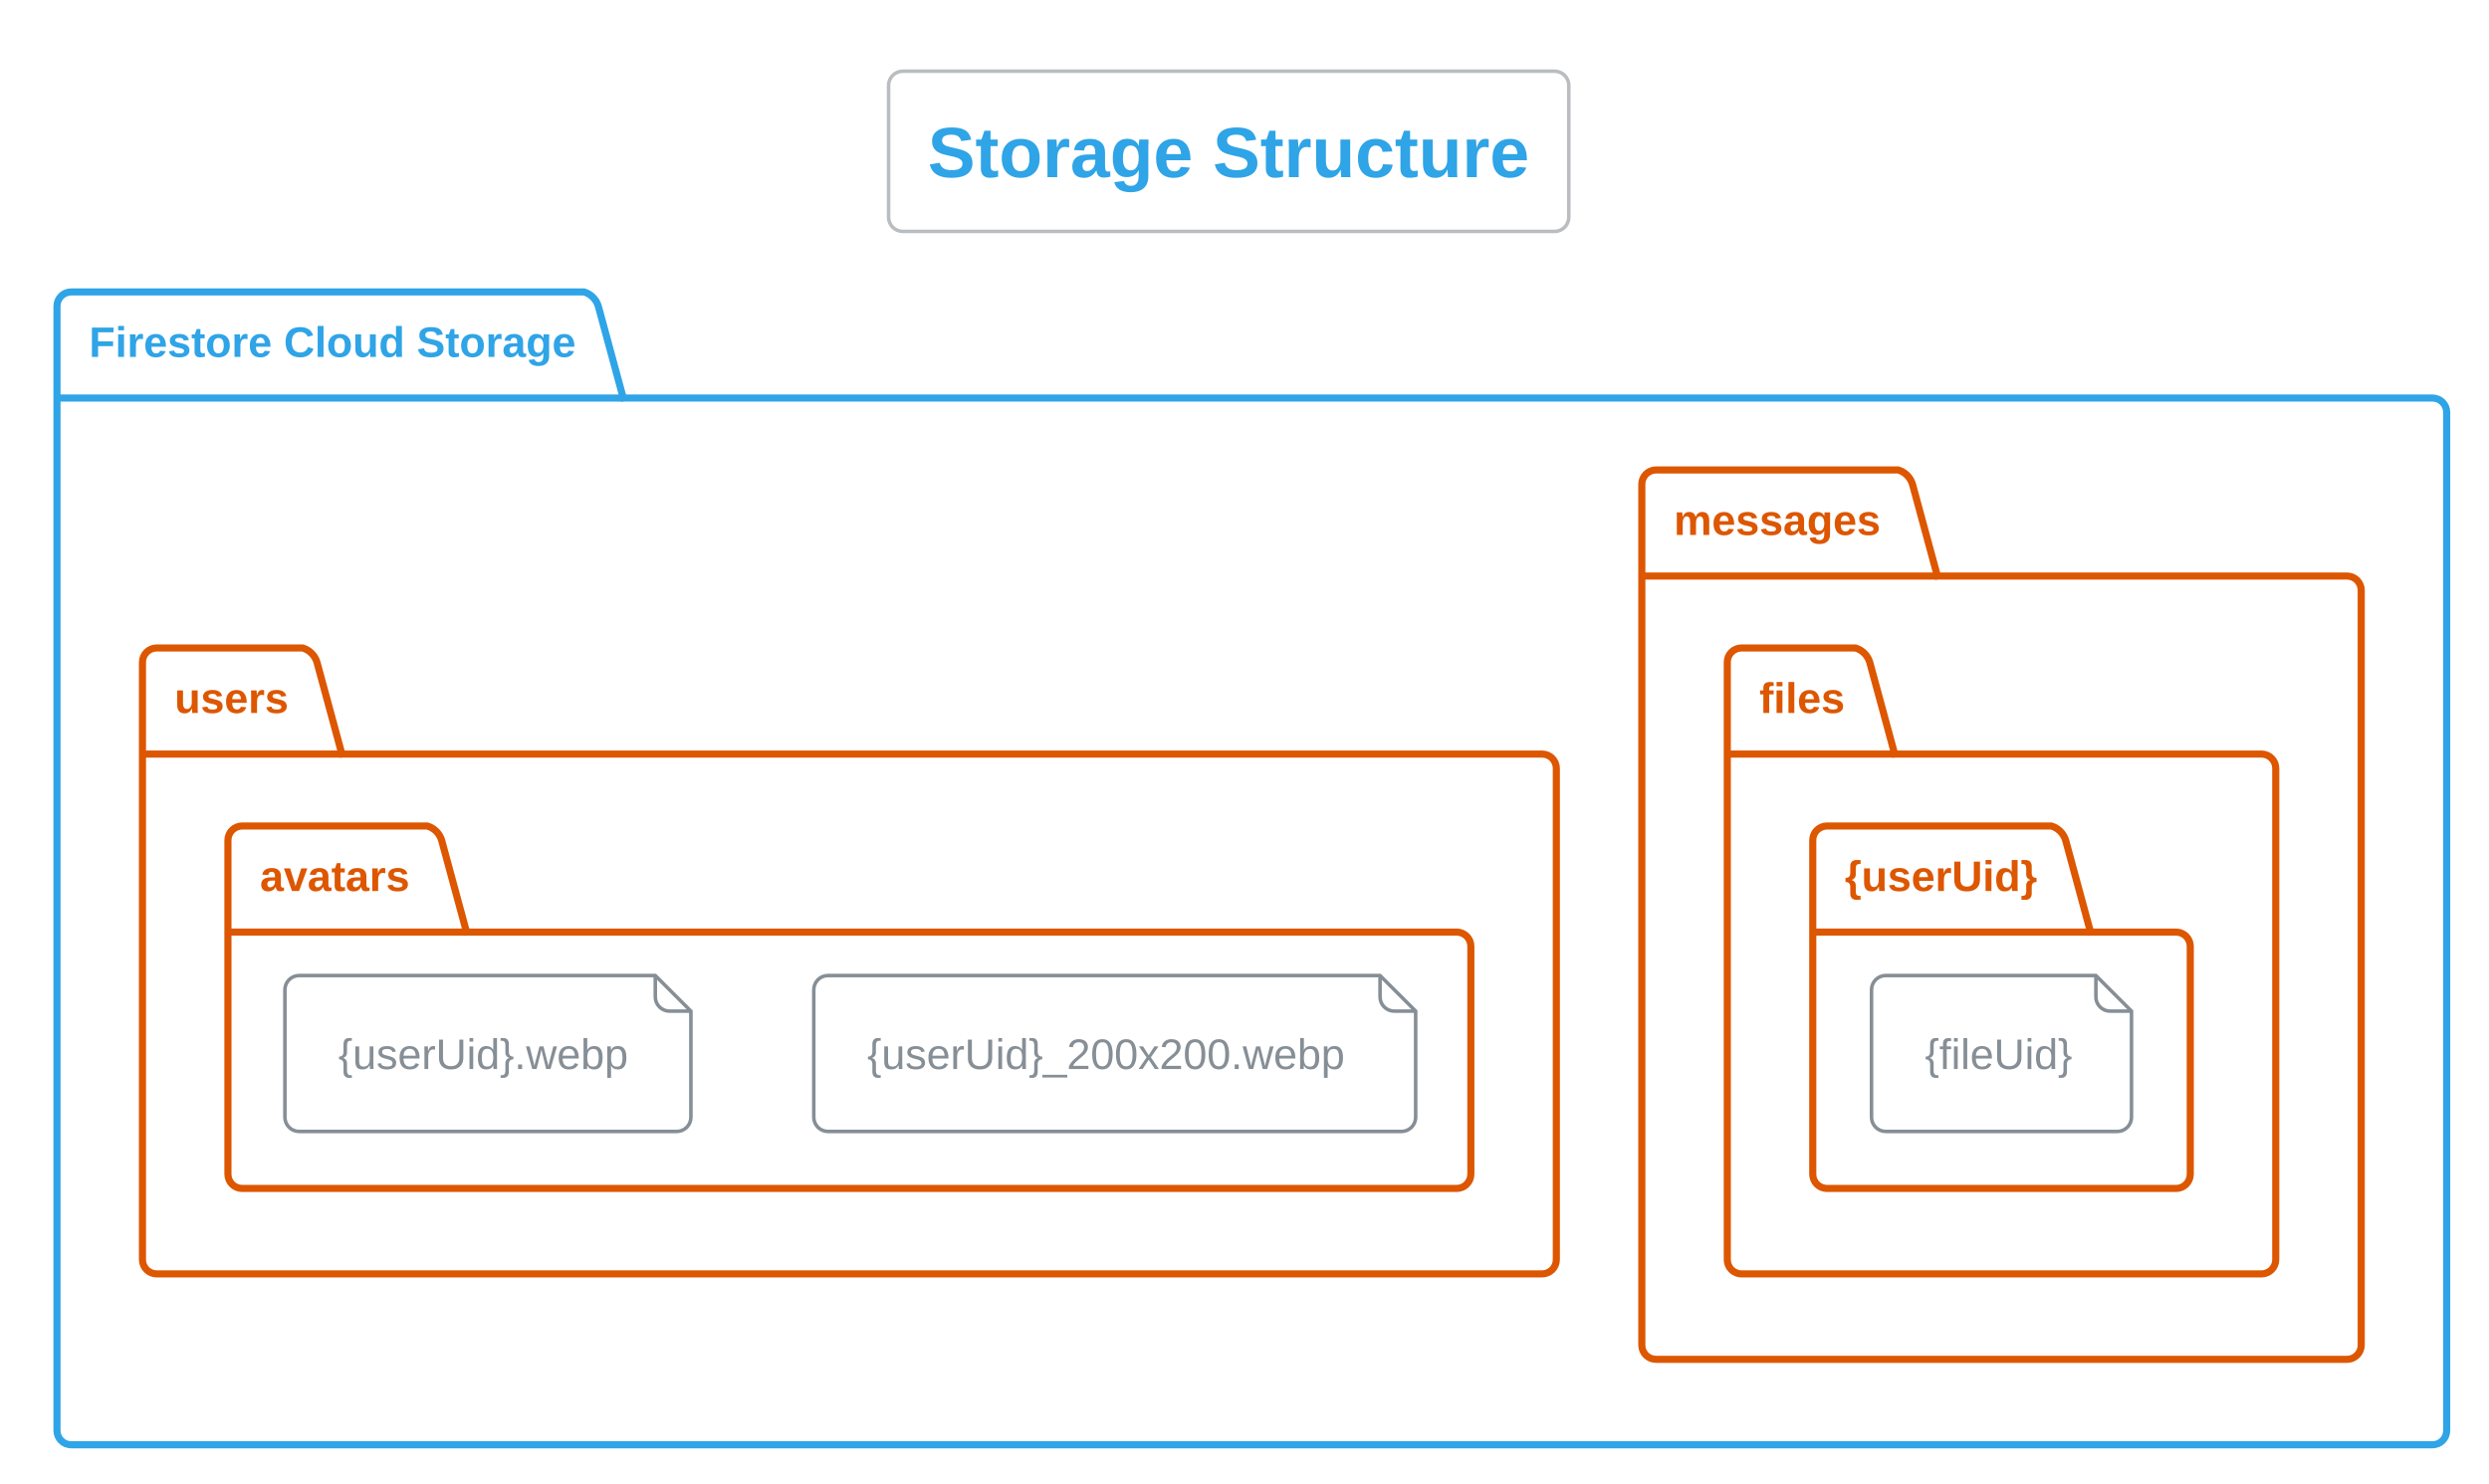
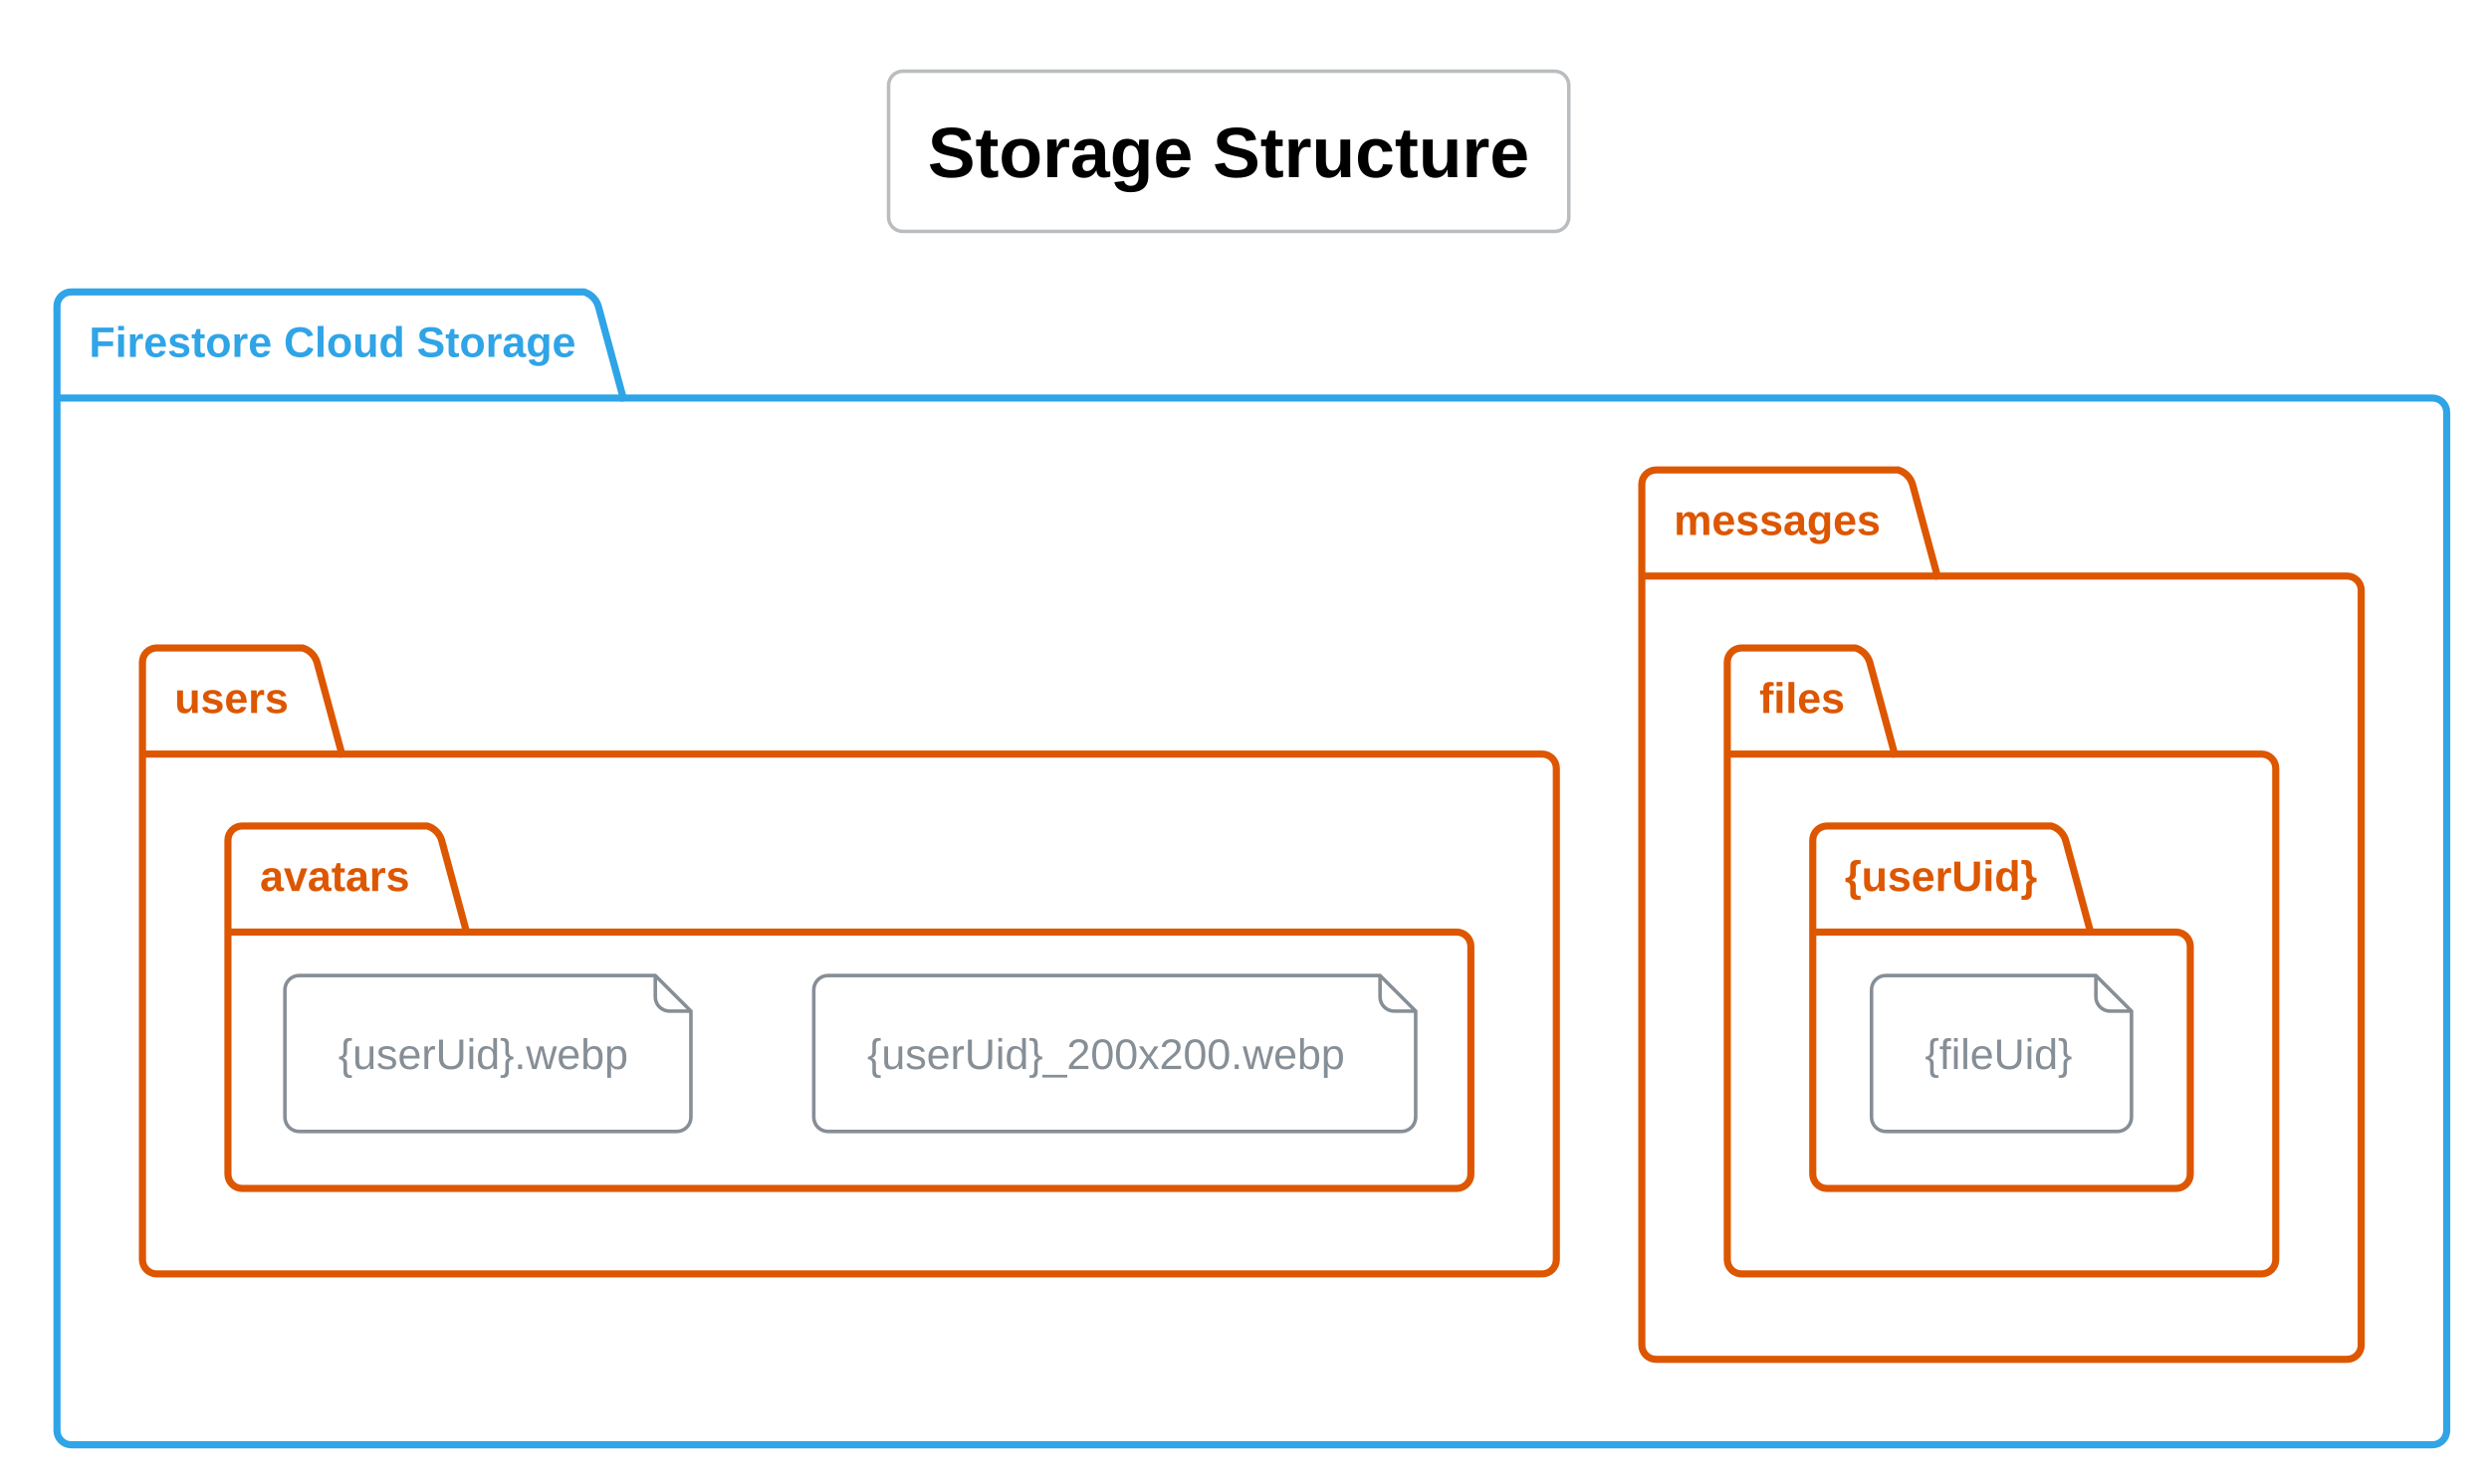
<svg xmlns="http://www.w3.org/2000/svg" contentStyleType="text/css" height="434.375px" preserveAspectRatio="none" style="width:728px;height:434px;background:#FFFFFF;" version="1.1" viewBox="0 0 728 434" width="728.125px" zoomAndPan="magnify">
  <defs />
  <g>
    <rect fill="none" height="46.873" id="_title" rx="4.167" ry="4.167" style="stroke:#BABDBF;stroke-width:1.042;" width="198.958" x="259.896" y="20.833" />
-     <text fill="#2FA4E7" font-family="Arial" font-size="20.833" font-weight="bold" lengthAdjust="spacing" textLength="176.042" x="271.354" y="51.833">Storage Structure</text>
+     <text fill="#000000" font-family="Arial" font-size="20.833" font-weight="bold" lengthAdjust="spacing" textLength="176.042" x="271.354" y="51.833">Storage Structure</text>
    <g id="cluster_Firestore Cloud Storage">
      <path d="M20.833,85.415 L170.833,85.415 A6.25,6.25 0 0 1 175,89.581 L182.292,116.455 L711.458,116.455 A4.167,4.167 0 0 1 715.625,120.622 L715.625,418.54 A4.167,4.167 0 0 1 711.458,422.706 L20.833,422.706 A4.167,4.167 0 0 1 16.667,418.54 L16.667,89.581 A4.167,4.167 0 0 1 20.833,85.415 " fill="none" style="stroke:#2FA4E7;stroke-width:2.083;" />
      <line style="stroke:#2FA4E7;stroke-width:2.083;" x1="16.667" x2="182.292" y1="116.455" y2="116.455" />
      <text fill="#2FA4E7" font-family="Arial" font-size="12.5" font-weight="bold" lengthAdjust="spacing" textLength="141.667" x="26.042" y="104.431">Firestore Cloud Storage</text>
    </g>
    <g id="cluster_users">
      <path d="M45.833,189.581 L88.542,189.581 A6.25,6.25 0 0 1 92.708,193.748 L100,220.622 L451.042,220.622 A4.167,4.167 0 0 1 455.208,224.788 L455.208,368.54 A4.167,4.167 0 0 1 451.042,372.706 L45.833,372.706 A4.167,4.167 0 0 1 41.667,368.54 L41.667,193.748 A4.167,4.167 0 0 1 45.833,189.581 " fill="none" style="stroke:#DD5600;stroke-width:2.083;" />
      <line style="stroke:#DD5600;stroke-width:2.083;" x1="41.667" x2="100" y1="220.622" y2="220.622" />
      <text fill="#DD5600" font-family="Arial" font-size="12.5" font-weight="bold" lengthAdjust="spacing" textLength="34.375" x="51.042" y="208.598">users</text>
    </g>
    <g id="cluster_avatars">
      <path d="M70.833,241.665 L125,241.665 A6.25,6.25 0 0 1 129.167,245.831 L136.458,272.705 L426.042,272.705 A4.167,4.167 0 0 1 430.208,276.872 L430.208,343.54 A4.167,4.167 0 0 1 426.042,347.706 L70.833,347.706 A4.167,4.167 0 0 1 66.667,343.54 L66.667,245.831 A4.167,4.167 0 0 1 70.833,241.665 " fill="none" style="stroke:#DD5600;stroke-width:2.083;" />
      <line style="stroke:#DD5600;stroke-width:2.083;" x1="66.667" x2="136.458" y1="272.705" y2="272.705" />
      <text fill="#DD5600" font-family="Arial" font-size="12.5" font-weight="bold" lengthAdjust="spacing" textLength="45.833" x="76.042" y="260.681">avatars</text>
    </g>
    <g id="cluster_messages">
      <path d="M484.375,137.498 L555.208,137.498 A6.25,6.25 0 0 1 559.375,141.665 L566.667,168.538 L686.458,168.538 A4.167,4.167 0 0 1 690.625,172.705 L690.625,393.54 A4.167,4.167 0 0 1 686.458,397.706 L484.375,397.706 A4.167,4.167 0 0 1 480.208,393.54 L480.208,141.665 A4.167,4.167 0 0 1 484.375,137.498 " fill="none" style="stroke:#DD5600;stroke-width:2.083;" />
      <line style="stroke:#DD5600;stroke-width:2.083;" x1="480.208" x2="566.667" y1="168.538" y2="168.538" />
      <text fill="#DD5600" font-family="Arial" font-size="12.5" font-weight="bold" lengthAdjust="spacing" textLength="62.5" x="489.583" y="156.514">messages</text>
    </g>
    <g id="cluster_files">
      <path d="M509.375,189.581 L542.708,189.581 A6.25,6.25 0 0 1 546.875,193.748 L554.167,220.622 L661.458,220.622 A4.167,4.167 0 0 1 665.625,224.788 L665.625,368.54 A4.167,4.167 0 0 1 661.458,372.706 L509.375,372.706 A4.167,4.167 0 0 1 505.208,368.54 L505.208,193.748 A4.167,4.167 0 0 1 509.375,189.581 " fill="none" style="stroke:#DD5600;stroke-width:2.083;" />
      <line style="stroke:#DD5600;stroke-width:2.083;" x1="505.208" x2="554.167" y1="220.622" y2="220.622" />
      <text fill="#DD5600" font-family="Arial" font-size="12.5" font-weight="bold" lengthAdjust="spacing" textLength="25" x="514.583" y="208.598">files</text>
    </g>
    <g id="cluster_{userUid}">
      <path d="M534.375,241.665 L600,241.665 A6.25,6.25 0 0 1 604.167,245.831 L611.458,272.705 L636.458,272.705 A4.167,4.167 0 0 1 640.625,276.872 L640.625,343.54 A4.167,4.167 0 0 1 636.458,347.706 L534.375,347.706 A4.167,4.167 0 0 1 530.208,343.54 L530.208,245.831 A4.167,4.167 0 0 1 534.375,241.665 " fill="none" style="stroke:#DD5600;stroke-width:2.083;" />
      <line style="stroke:#DD5600;stroke-width:2.083;" x1="530.208" x2="611.458" y1="272.705" y2="272.705" />
      <text fill="#DD5600" font-family="Arial" font-size="12.5" font-weight="bold" lengthAdjust="spacing" textLength="57.292" x="539.583" y="260.681">{userUid}</text>
    </g>
    <g id="elem_userAvatar">
      <path d="M83.333,289.581 L83.333,326.872 A4.167,4.167 0 0 0 87.5,331.038 L197.917,331.038 A4.167,4.167 0 0 0 202.083,326.872 L202.083,295.831 L191.667,285.415 L87.5,285.415 A4.167,4.167 0 0 0 83.333,289.581 " fill="none" style="stroke:#868E96;stroke-width:1.042;" />
      <path d="M191.667,285.415 L191.667,291.665 A4.167,4.167 0 0 0 195.833,295.831 L202.083,295.831 " fill="none" style="stroke:#868E96;stroke-width:1.042;" />
      <text fill="#868E96" font-family="Arial" font-size="12.5" lengthAdjust="spacing" textLength="87.5" x="98.958" y="312.764">{userUid}.webp</text>
    </g>
    <g id="elem_userAvatarThumbnail">
      <path d="M238.021,289.581 L238.021,326.872 A4.167,4.167 0 0 0 242.188,331.038 L409.896,331.038 A4.167,4.167 0 0 0 414.062,326.872 L414.062,295.831 L403.646,285.415 L242.188,285.415 A4.167,4.167 0 0 0 238.021,289.581 " fill="none" style="stroke:#868E96;stroke-width:1.042;" />
      <path d="M403.646,285.415 L403.646,291.665 A4.167,4.167 0 0 0 407.812,295.831 L414.062,295.831 " fill="none" style="stroke:#868E96;stroke-width:1.042;" />
      <text fill="#868E96" font-family="Arial" font-size="12.5" lengthAdjust="spacing" textLength="144.792" x="253.646" y="312.764">{userUid}_200x200.webp</text>
    </g>
    <g id="elem_userFile">
      <path d="M547.396,289.581 L547.396,326.872 A4.167,4.167 0 0 0 551.562,331.038 L619.271,331.038 A4.167,4.167 0 0 0 623.438,326.872 L623.438,295.831 L613.021,285.415 L551.562,285.415 A4.167,4.167 0 0 0 547.396,289.581 " fill="none" style="stroke:#868E96;stroke-width:1.042;" />
      <path d="M613.021,285.415 L613.021,291.665 A4.167,4.167 0 0 0 617.188,295.831 L623.438,295.831 " fill="none" style="stroke:#868E96;stroke-width:1.042;" />
      <text fill="#868E96" font-family="Arial" font-size="12.5" lengthAdjust="spacing" textLength="44.792" x="563.021" y="312.764">{fileUid}</text>
    </g>
  </g>
</svg>
